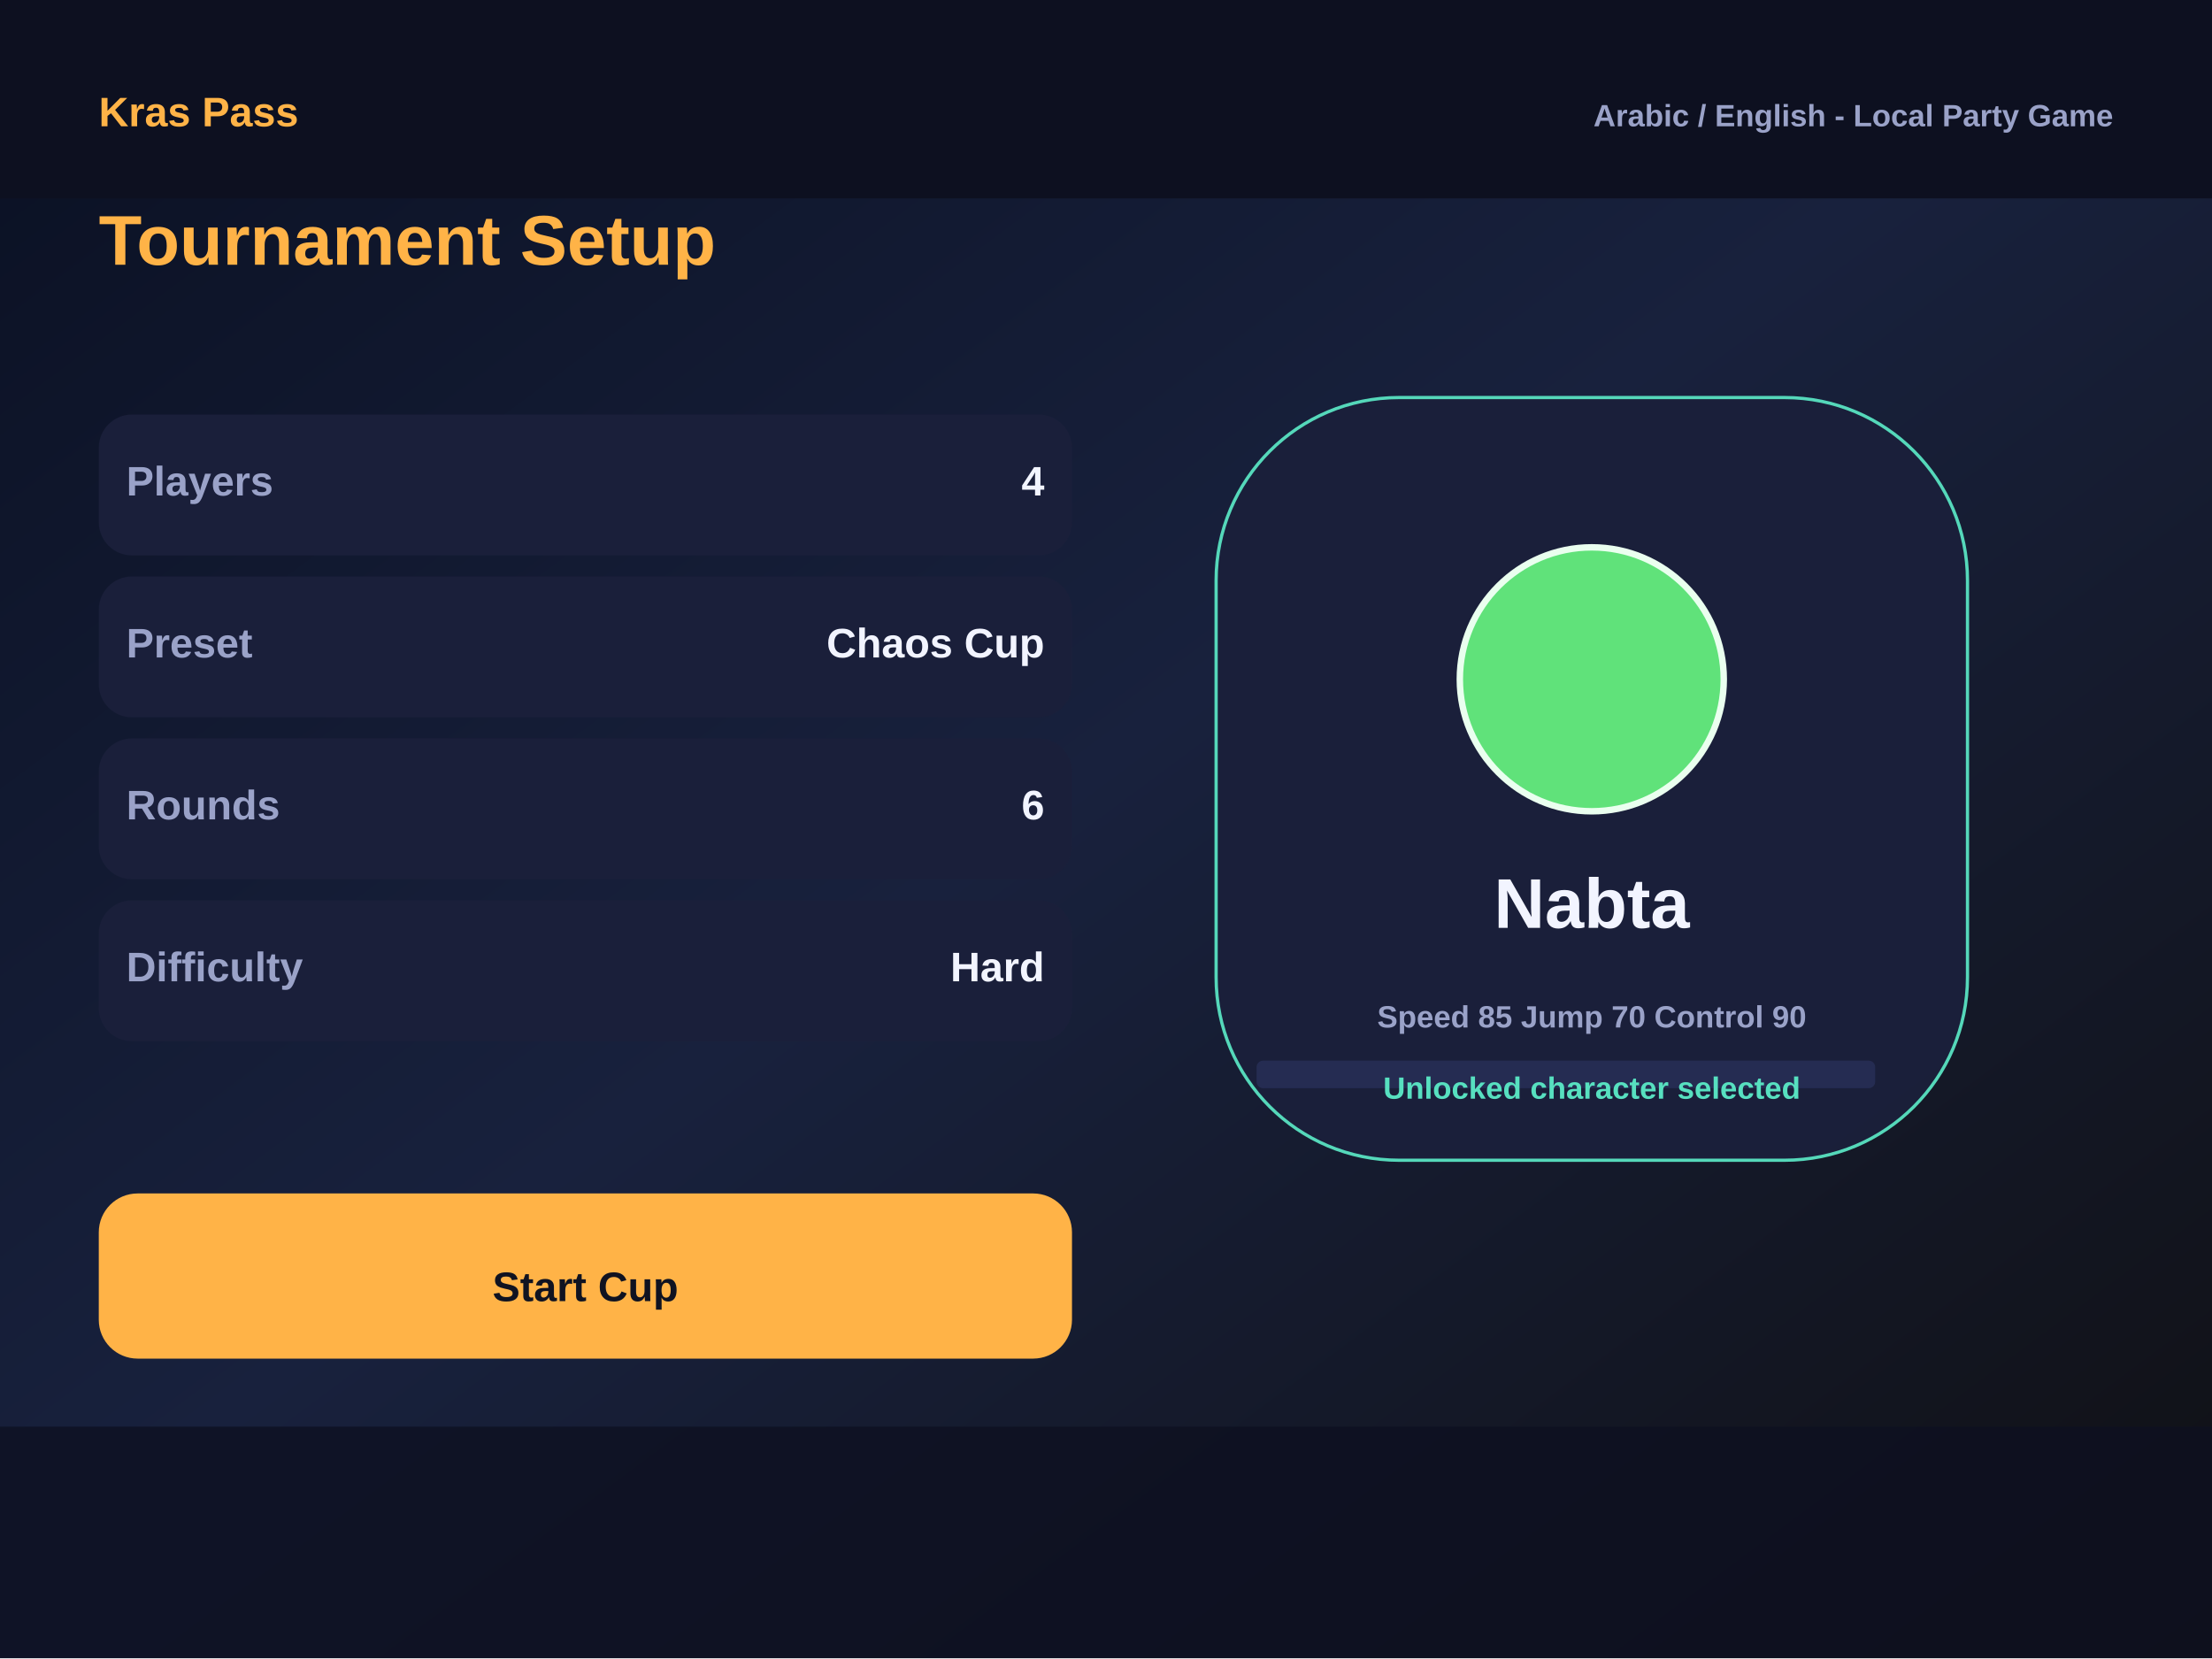
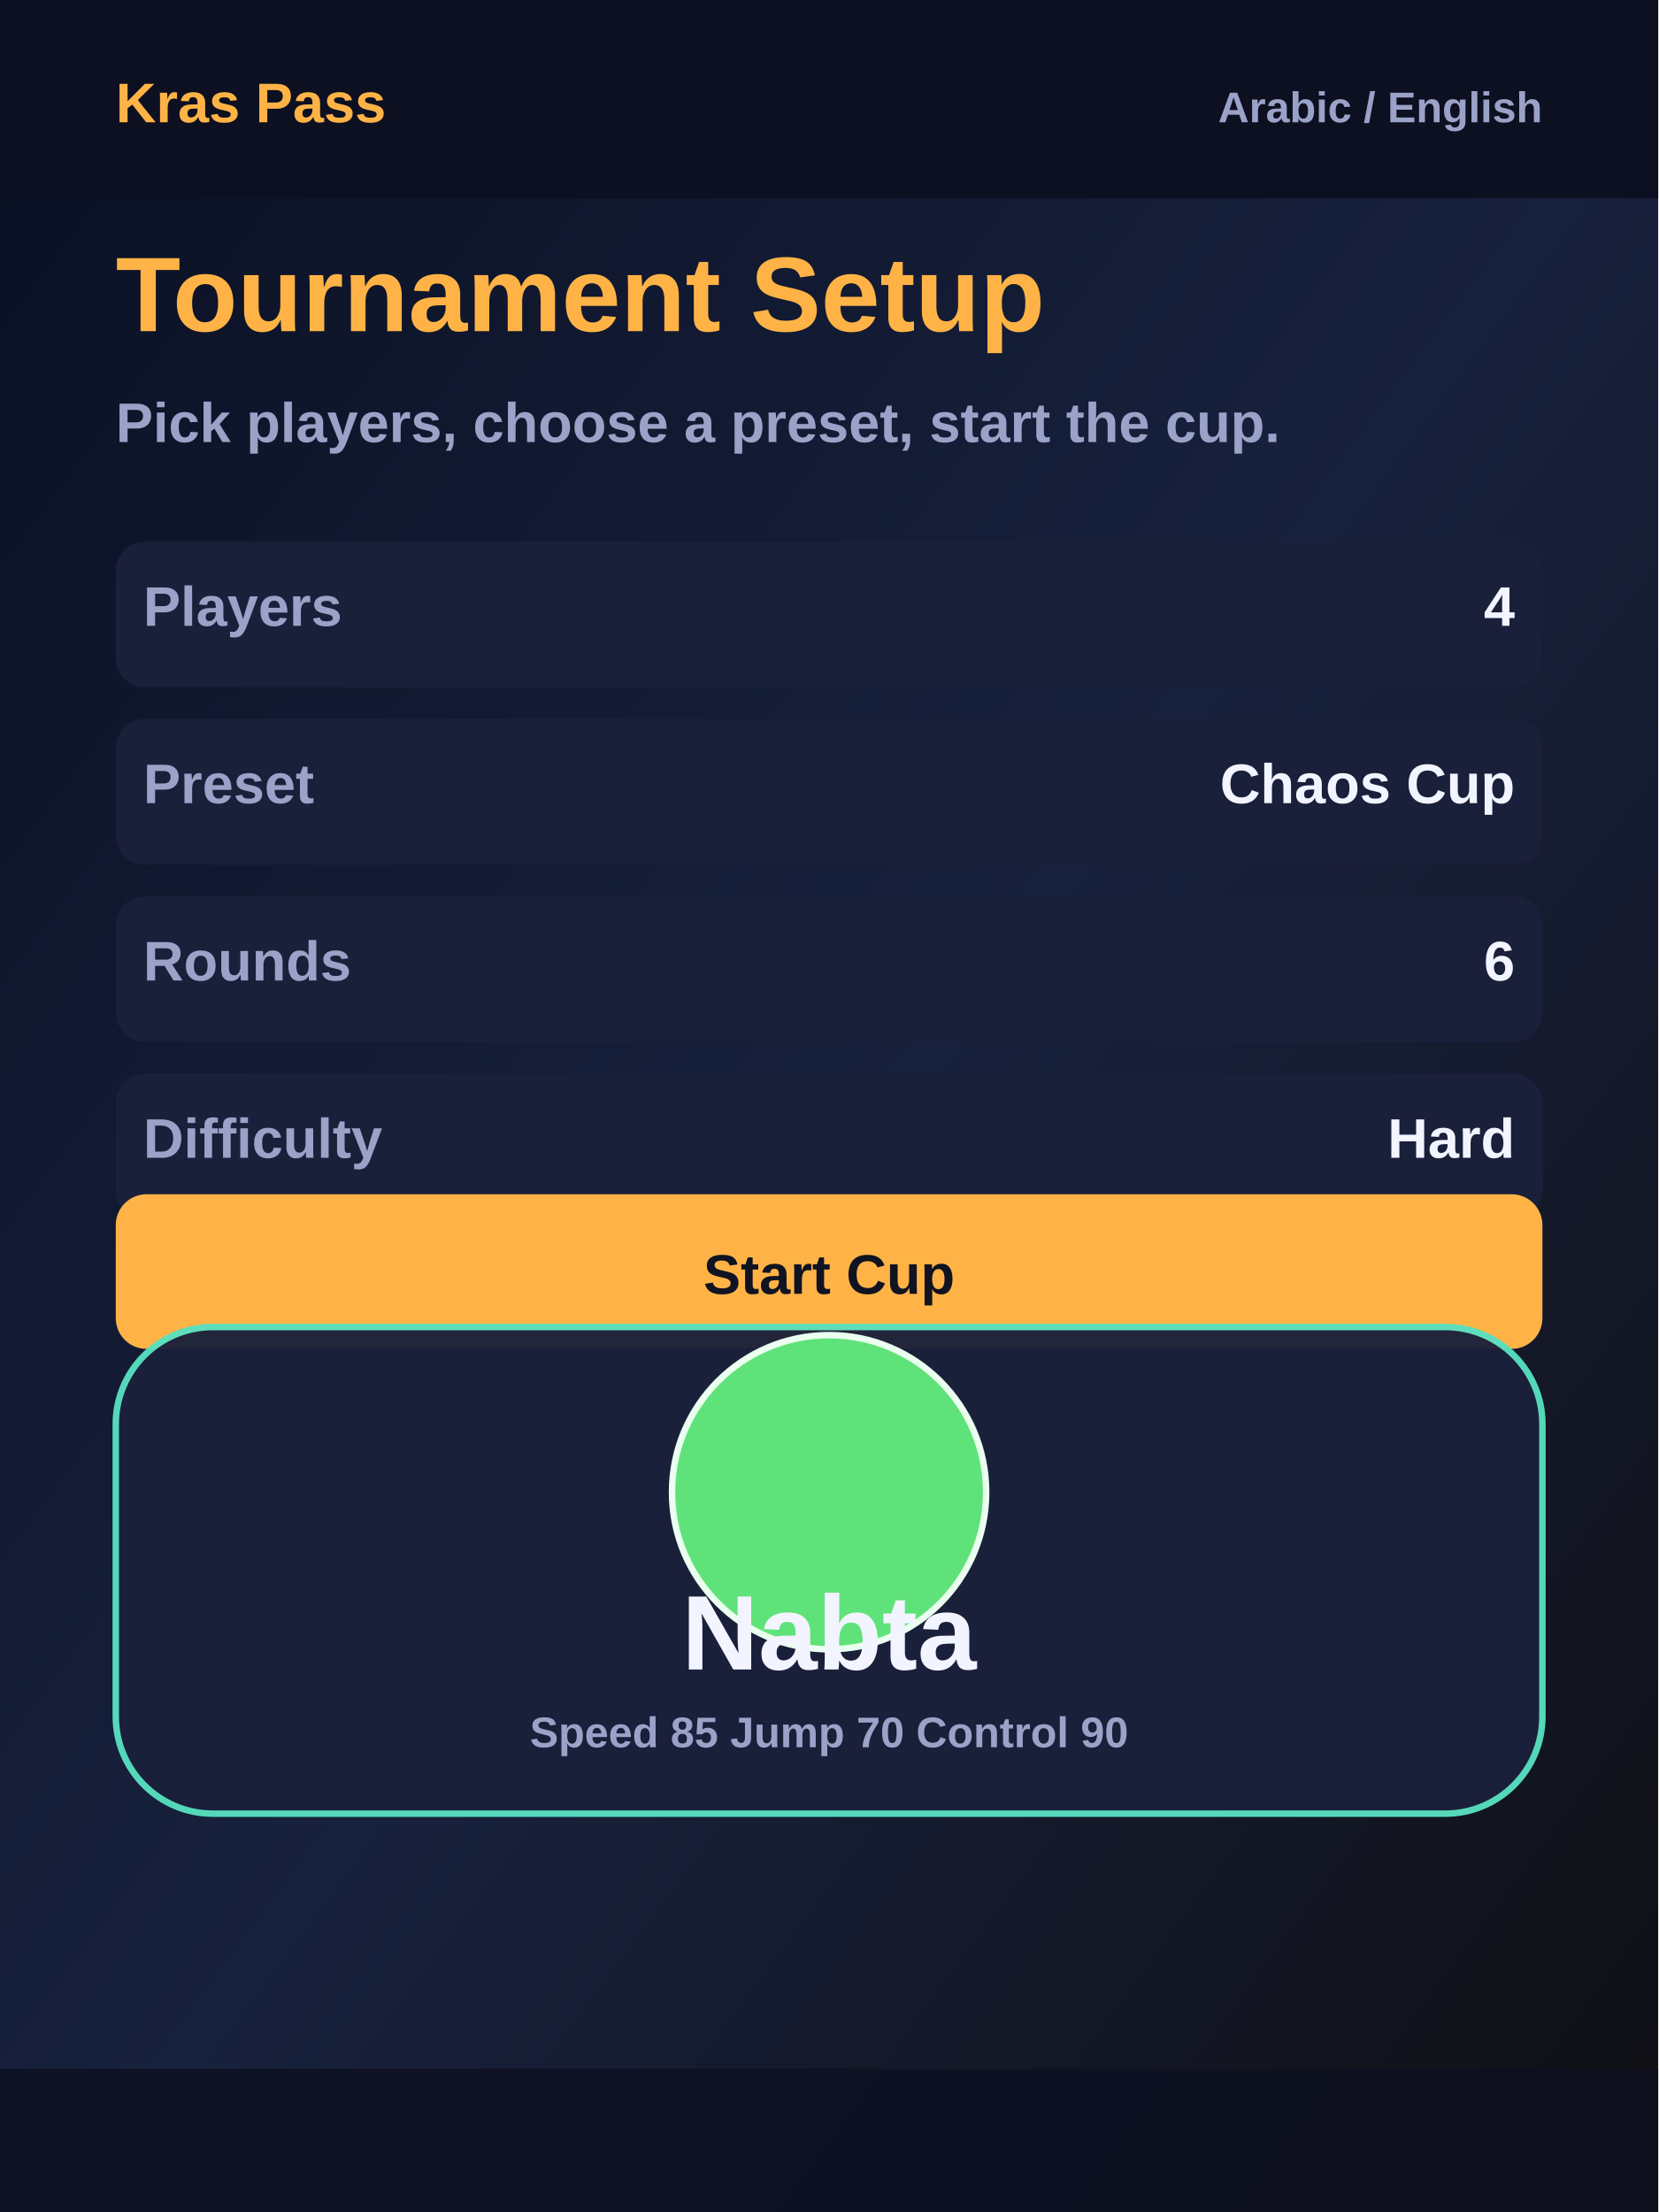
- <svg xmlns="http://www.w3.org/2000/svg" width="2732" height="2048" viewBox="0 0 2732 2048">
+ <svg xmlns="http://www.w3.org/2000/svg" width="2048" height="2732" viewBox="0 0 2048 2732">
  <defs>
    <linearGradient id="bg" x1="0" y1="0" x2="1" y2="1">
      <stop offset="0" stop-color="#0a1022" />
-       <stop offset=".48" stop-color="#18213d" />
+       <stop offset=".52" stop-color="#18213d" />
      <stop offset="1" stop-color="#101013" />
    </linearGradient>
  </defs>
-   <rect width="2732" height="2048" fill="url(#bg)" />
-   <rect x="0" y="0" width="2732" height="245" fill="#0d1020" />
-   <rect x="0" y="1762" width="2732" height="286" fill="#0d1020" opacity=".78" />
-   <text x="122" y="156" font-family="Arial" font-size="51" font-weight="800" fill="#ffb347">Kras Pass</text>
-   <text x="2610" y="156" font-family="Arial" font-size="38" font-weight="700" fill="#9aa2c8" text-anchor="end">Arabic / English - Local Party Game</text>
-   <text x="122" y="327" font-family="Arial" font-size="87" font-weight="800" fill="#ffb347" text-anchor="start">Tournament Setup</text>
-   <rect x="122" y="512" width="1202" height="174" rx="41" fill="#1a1f3a" opacity=".96" />
-   <text x="156" y="612" font-family="Arial" font-size="51" font-weight="600" fill="#9aa2c8" text-anchor="start">Players</text>
-   <text x="1290" y="612" font-family="Arial" font-size="51" font-weight="800" fill="#f2f4ff" text-anchor="end">4</text>
-   <rect x="122" y="712" width="1202" height="174" rx="41" fill="#1a1f3a" opacity=".96" />
-   <text x="156" y="812" font-family="Arial" font-size="51" font-weight="600" fill="#9aa2c8" text-anchor="start">Preset</text>
-   <text x="1290" y="812" font-family="Arial" font-size="51" font-weight="800" fill="#f2f4ff" text-anchor="end">Chaos Cup</text>
-   <rect x="122" y="912" width="1202" height="174" rx="41" fill="#1a1f3a" opacity=".96" />
-   <text x="156" y="1012" font-family="Arial" font-size="51" font-weight="600" fill="#9aa2c8" text-anchor="start">Rounds</text>
-   <text x="1290" y="1012" font-family="Arial" font-size="51" font-weight="800" fill="#f2f4ff" text-anchor="end">6</text>
-   <rect x="122" y="1112" width="1202" height="174" rx="41" fill="#1a1f3a" opacity=".96" />
-   <text x="156" y="1212" font-family="Arial" font-size="51" font-weight="600" fill="#9aa2c8" text-anchor="start">Difficulty</text>
-   <text x="1290" y="1212" font-family="Arial" font-size="51" font-weight="800" fill="#f2f4ff" text-anchor="end">Hard</text>
-   <rect x="122" y="1474" width="1202" height="204" rx="48" fill="#ffb347" opacity="1" />
-   <text x="723" y="1607" font-family="Arial" font-size="51" font-weight="800" fill="#101321" text-anchor="middle">Start Cup</text>
-   <rect x="1502" y="491" width="928" height="942" rx="226" fill="#1a1f3a" opacity=".96" stroke="#57e0c0" stroke-width="4" />
-   <circle cx="1966" cy="839" r="163" fill="#60e27a" stroke="#eaffef" stroke-width="8" />
-   <text x="1966" y="1146" font-family="Arial" font-size="87" font-weight="800" fill="#f2f4ff" text-anchor="middle">Nabta</text>
-   <text x="1966" y="1269" font-family="Arial" font-size="38" font-weight="600" fill="#9aa2c8" text-anchor="middle">Speed 85  Jump 70  Control 90</text>
-   <rect x="1552" y="1310" width="764" height="34" rx="8" fill="#252c52" opacity="1" />
-   <text x="1966" y="1357" font-family="Arial" font-size="38" font-weight="700" fill="#57e0c0" text-anchor="middle">Unlocked character selected</text>
+   <rect width="2048" height="2732" fill="url(#bg)" />
+   <rect x="0" y="0" width="2048" height="245" fill="#0d1020" />
+   <rect x="0" y="2555" width="2048" height="177" fill="#0d1020" opacity=".78" />
+   <text x="143" y="151" font-family="Arial" font-size="69" font-weight="800" fill="#ffb347">Kras Pass</text>
+   <text x="1905" y="151" font-family="Arial" font-size="53" font-weight="700" fill="#9aa2c8" text-anchor="end">Arabic / English</text>
+   <text x="143" y="409" font-family="Arial" font-size="131" font-weight="800" fill="#ffb347" text-anchor="start">Tournament Setup</text>
+   <text x="143" y="546" font-family="Arial" font-size="69" font-weight="600" fill="#9aa2c8" text-anchor="start">Pick players, choose a preset, start the cup.</text>
+   <rect x="143" y="669" width="1762" height="180" rx="36" fill="#1a1f3a" opacity=".96" />
+   <text x="177" y="773" font-family="Arial" font-size="69" font-weight="600" fill="#9aa2c8" text-anchor="start">Players</text>
+   <text x="1871" y="773" font-family="Arial" font-size="69" font-weight="800" fill="#f2f4ff" text-anchor="end">4</text>
+   <rect x="143" y="888" width="1762" height="180" rx="36" fill="#1a1f3a" opacity=".96" />
+   <text x="177" y="992" font-family="Arial" font-size="69" font-weight="600" fill="#9aa2c8" text-anchor="start">Preset</text>
+   <text x="1871" y="992" font-family="Arial" font-size="69" font-weight="800" fill="#f2f4ff" text-anchor="end">Chaos Cup</text>
+   <rect x="143" y="1107" width="1762" height="180" rx="36" fill="#1a1f3a" opacity=".96" />
+   <text x="177" y="1211" font-family="Arial" font-size="69" font-weight="600" fill="#9aa2c8" text-anchor="start">Rounds</text>
+   <text x="1871" y="1211" font-family="Arial" font-size="69" font-weight="800" fill="#f2f4ff" text-anchor="end">6</text>
+   <rect x="143" y="1326" width="1762" height="180" rx="36" fill="#1a1f3a" opacity=".96" />
+   <text x="177" y="1430" font-family="Arial" font-size="69" font-weight="600" fill="#9aa2c8" text-anchor="start">Difficulty</text>
+   <text x="1871" y="1430" font-family="Arial" font-size="69" font-weight="800" fill="#f2f4ff" text-anchor="end">Hard</text>
+   <rect x="143" y="1475" width="1762" height="191" rx="38" fill="#ffb347" opacity="1" />
+   <text x="1024" y="1598" font-family="Arial" font-size="69" font-weight="800" fill="#101321" text-anchor="middle">Start Cup</text>
+   <rect x="143" y="1639" width="1762" height="601" rx="120" fill="#1a1f3a" opacity=".96" stroke="#57e0c0" stroke-width="8" />
+   <circle cx="1024" cy="1843" r="194" fill="#60e27a" stroke="#eaffef" stroke-width="8" />
+   <text x="1024" y="2062" font-family="Arial" font-size="131" font-weight="800" fill="#f2f4ff" text-anchor="middle">Nabta</text>
+   <text x="1024" y="2158" font-family="Arial" font-size="53" font-weight="600" fill="#9aa2c8" text-anchor="middle">Speed 85  Jump 70  Control 90</text>
</svg>
